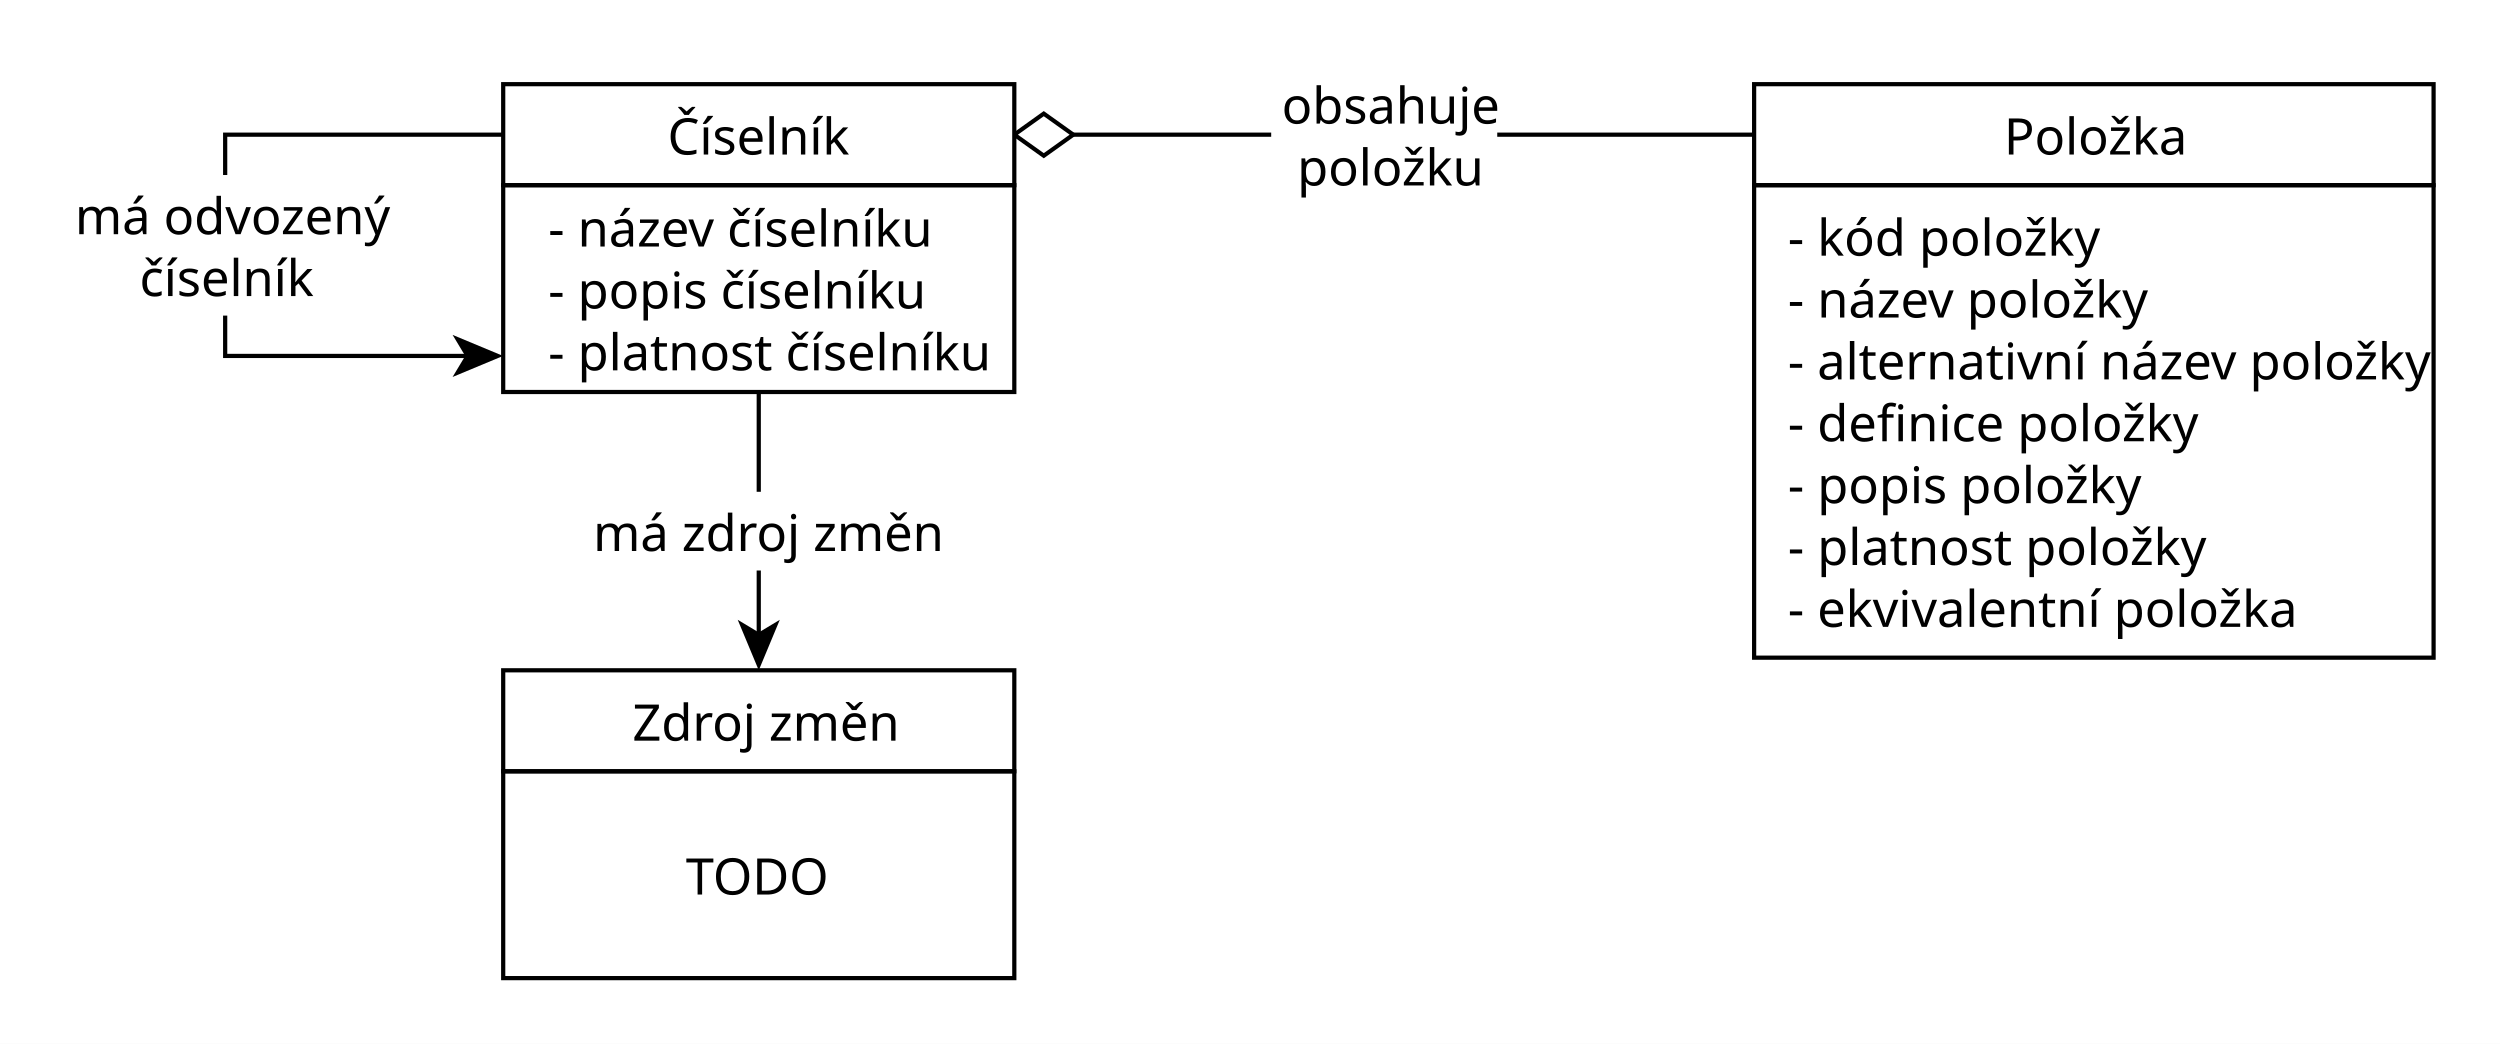
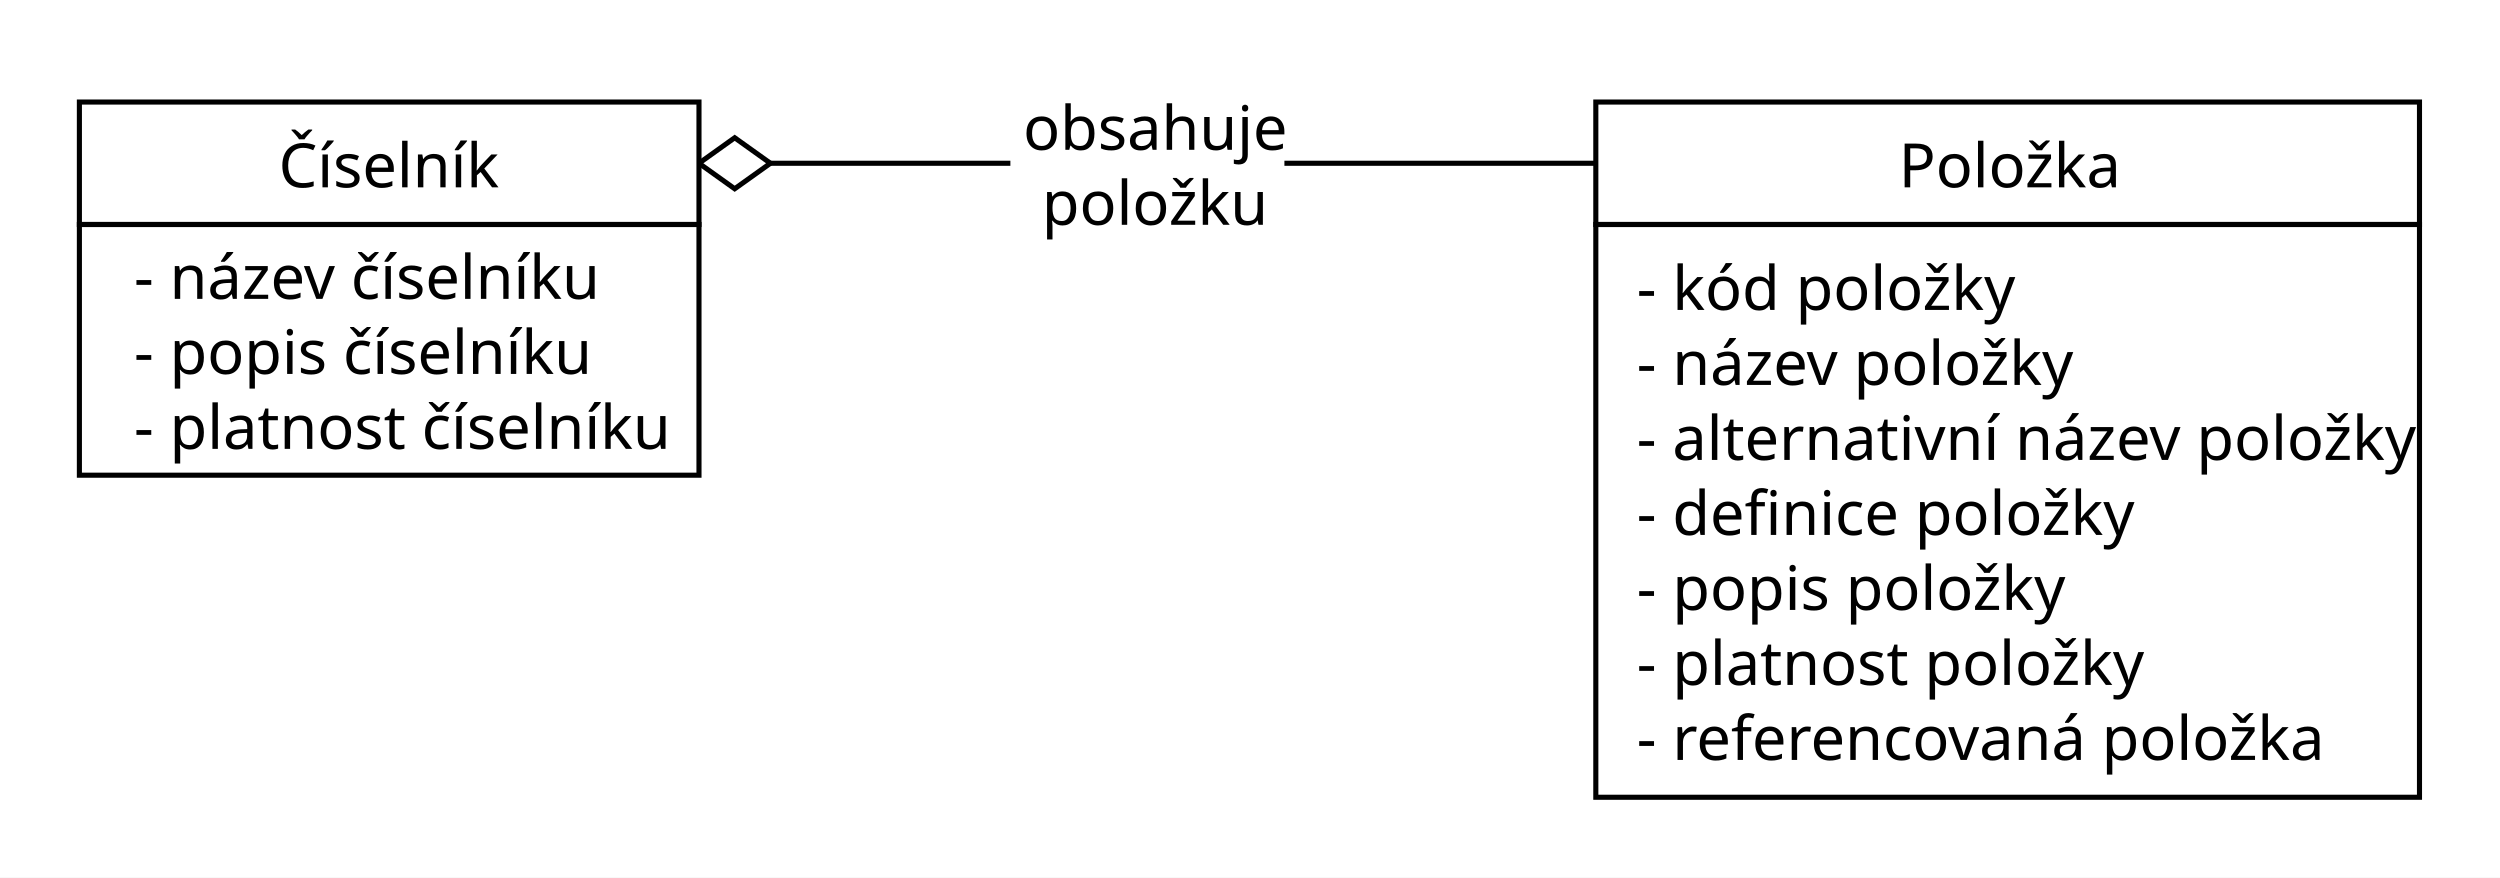
- <svg xmlns="http://www.w3.org/2000/svg" fill-opacity="1" color-rendering="auto" color-interpolation="auto" text-rendering="auto" stroke="black" stroke-linecap="square" width="594" stroke-miterlimit="10" shape-rendering="auto" stroke-opacity="1" fill="black" stroke-dasharray="none" font-weight="normal" stroke-width="1" height="248" font-family="'Dialog'" font-style="normal" stroke-linejoin="miter" font-size="12px" stroke-dashoffset="0" image-rendering="auto">
+ <svg xmlns="http://www.w3.org/2000/svg" fill-opacity="1" color-rendering="auto" color-interpolation="auto" text-rendering="auto" stroke="black" stroke-linecap="square" width="490" stroke-miterlimit="10" shape-rendering="auto" stroke-opacity="1" fill="black" stroke-dasharray="none" font-weight="normal" stroke-width="1" height="172" font-family="'Dialog'" font-style="normal" stroke-linejoin="miter" font-size="12px" stroke-dashoffset="0" image-rendering="auto">
  <defs id="genericDefs" />
  <g>
    <defs id="defs1">
      <clipPath clipPathUnits="userSpaceOnUse" id="clipPath1">
-         <path d="M0 0 L594 0 L594 248 L0 248 L0 0 Z" />
+         <path d="M0 0 L490 0 L490 172 L0 172 L0 0 Z" />
      </clipPath>
      <clipPath clipPathUnits="userSpaceOnUse" id="clipPath2">
-         <path d="M272 175 L866 175 L866 423 L272 423 L272 175 Z" />
+         <path d="M376 175 L866 175 L866 347 L376 347 L376 175 Z" />
      </clipPath>
    </defs>
-     <g fill="white" text-rendering="geometricPrecision" shape-rendering="geometricPrecision" transform="translate(-272,-175)" stroke="white">
-       <rect x="272" width="594" height="248" y="175" clip-path="url(#clipPath2)" stroke="none" />
+     <g fill="white" text-rendering="geometricPrecision" shape-rendering="geometricPrecision" transform="translate(-376,-175)" stroke="white">
+       <rect x="376" width="490" height="172" y="175" clip-path="url(#clipPath2)" stroke="none" />
    </g>
-     <g text-rendering="geometricPrecision" stroke-miterlimit="1.45" shape-rendering="geometricPrecision" transform="matrix(1,0,0,1,-272,-175)" stroke-linecap="butt">
+     <g text-rendering="geometricPrecision" stroke-miterlimit="1.45" shape-rendering="geometricPrecision" transform="matrix(1,0,0,1,-376,-175)" stroke-linecap="butt">
      <rect fill="none" x="688.78" width="161.44" height="24" y="195" clip-path="url(#clipPath2)" />
      <text x="748.154" xml:space="preserve" y="211.714" clip-path="url(#clipPath2)" font-family="sans-serif" stroke="none">Položka</text>
      <rect fill="none" x="688.78" width="161.44" height="112.263" y="219" clip-path="url(#clipPath2)" />
      <text x="696.797" xml:space="preserve" y="235.742" clip-path="url(#clipPath2)" font-family="sans-serif" stroke="none">- kód položky</text>
      <text x="696.797" xml:space="preserve" y="250.443" clip-path="url(#clipPath2)" font-family="sans-serif" stroke="none">- název položky</text>
      <text x="696.797" xml:space="preserve" y="265.144" clip-path="url(#clipPath2)" font-family="sans-serif" stroke="none">- alternativní název položky</text>
      <text x="696.797" xml:space="preserve" y="279.846" clip-path="url(#clipPath2)" font-family="sans-serif" stroke="none">- definice položky</text>
      <text x="696.797" xml:space="preserve" y="294.547" clip-path="url(#clipPath2)" font-family="sans-serif" stroke="none">- popis položky</text>
      <text x="696.797" xml:space="preserve" y="309.248" clip-path="url(#clipPath2)" font-family="sans-serif" stroke="none">- platnost položky</text>
-       <text x="696.797" xml:space="preserve" y="323.949" clip-path="url(#clipPath2)" font-family="sans-serif" stroke="none">- ekvivalentní položka</text>
+       <text x="696.797" xml:space="preserve" y="323.949" clip-path="url(#clipPath2)" font-family="sans-serif" stroke="none">- referencovaná položka</text>
      <rect fill="none" x="391.56" width="121.44" height="24" y="195" clip-path="url(#clipPath2)" />
      <text x="430.606" xml:space="preserve" y="211.714" clip-path="url(#clipPath2)" font-family="sans-serif" stroke="none">Číselník</text>
      <rect fill="none" x="391.56" width="121.44" height="49.139" y="219" clip-path="url(#clipPath2)" />
      <text x="402.256" xml:space="preserve" y="233.583" clip-path="url(#clipPath2)" font-family="sans-serif" stroke="none">- název číselníku</text>
      <text x="402.256" xml:space="preserve" y="248.284" clip-path="url(#clipPath2)" font-family="sans-serif" stroke="none">- popis číselníku</text>
      <text x="402.256" xml:space="preserve" y="262.985" clip-path="url(#clipPath2)" font-family="sans-serif" stroke="none">- platnost číselníku</text>
-       <rect fill="none" x="391.56" width="121.44" height="24" y="334.263" clip-path="url(#clipPath2)" />
-       <text x="422.271" xml:space="preserve" y="350.977" clip-path="url(#clipPath2)" font-family="sans-serif" stroke="none">Zdroj změn</text>
-       <rect fill="none" x="391.56" width="121.44" height="49.139" y="358.263" clip-path="url(#clipPath2)" />
-       <text x="434.948" xml:space="preserve" y="387.547" clip-path="url(#clipPath2)" font-family="sans-serif" stroke="none">TODO</text>
      <path fill="none" d="M688.78 207 L520 207" clip-path="url(#clipPath2)" />
      <path fill="white" d="M513 207 L520 202 L527 207 L520 212 Z" clip-path="url(#clipPath2)" stroke="none" />
      <path fill="none" d="M513 207 L520 202 L527 207 L520 212 Z" clip-path="url(#clipPath2)" />
      <rect x="574.535" y="190.299" clip-path="url(#clipPath2)" fill="white" width="52.709" height="33.402" stroke="none" />
    </g>
-     <g fill="white" text-rendering="geometricPrecision" stroke-miterlimit="1.6" shape-rendering="geometricPrecision" transform="matrix(1,0,0,1,-272,-175)" stroke="white">
+     <g fill="white" text-rendering="geometricPrecision" stroke-miterlimit="1.6" shape-rendering="geometricPrecision" transform="matrix(1,0,0,1,-376,-175)" stroke="white">
      <rect fill="none" x="574.535" width="52.709" height="33.402" y="190.299" clip-path="url(#clipPath2)" />
    </g>
-     <g text-rendering="geometricPrecision" stroke-miterlimit="1.45" shape-rendering="geometricPrecision" font-family="sans-serif" transform="matrix(1,0,0,1,-272,-175)" stroke-linecap="butt">
+     <g text-rendering="geometricPrecision" stroke-miterlimit="1.45" shape-rendering="geometricPrecision" font-family="sans-serif" transform="matrix(1,0,0,1,-376,-175)" stroke-linecap="butt">
      <text x="576.535" xml:space="preserve" y="204.363" clip-path="url(#clipPath2)" stroke="none">obsahuje</text>
      <text x="580.209" xml:space="preserve" y="219.065" clip-path="url(#clipPath2)" stroke="none">položku</text>
-       <path fill="none" d="M391.56 207 L325.5 207 L325.5 259.57 L383.535 259.57" clip-path="url(#clipPath2)" />
-       <path d="M391.535 259.57 L379.535 254.57 L382.535 259.57 L379.535 264.57 Z" clip-path="url(#clipPath2)" stroke="none" />
-       <rect x="287.813" y="216.584" clip-path="url(#clipPath2)" fill="white" width="75.373" height="33.402" stroke="none" />
-       <text x="289.813" xml:space="preserve" y="230.648" clip-path="url(#clipPath2)" stroke="none">má odvozený</text>
-       <text x="305.159" xml:space="preserve" y="245.349" clip-path="url(#clipPath2)" stroke="none">číselník</text>
-       <path fill="none" d="M452.28 268.139 L452.28 326.263" clip-path="url(#clipPath2)" />
-       <path d="M452.28 334.263 L457.28 322.263 L452.28 325.263 L447.28 322.263 Z" clip-path="url(#clipPath2)" stroke="none" />
-       <rect x="410.934" y="291.851" clip-path="url(#clipPath2)" fill="white" width="82.691" height="18.701" stroke="none" />
-       <text x="412.934" xml:space="preserve" y="305.915" clip-path="url(#clipPath2)" stroke="none">má zdroj změn</text>
    </g>
  </g>
</svg>
